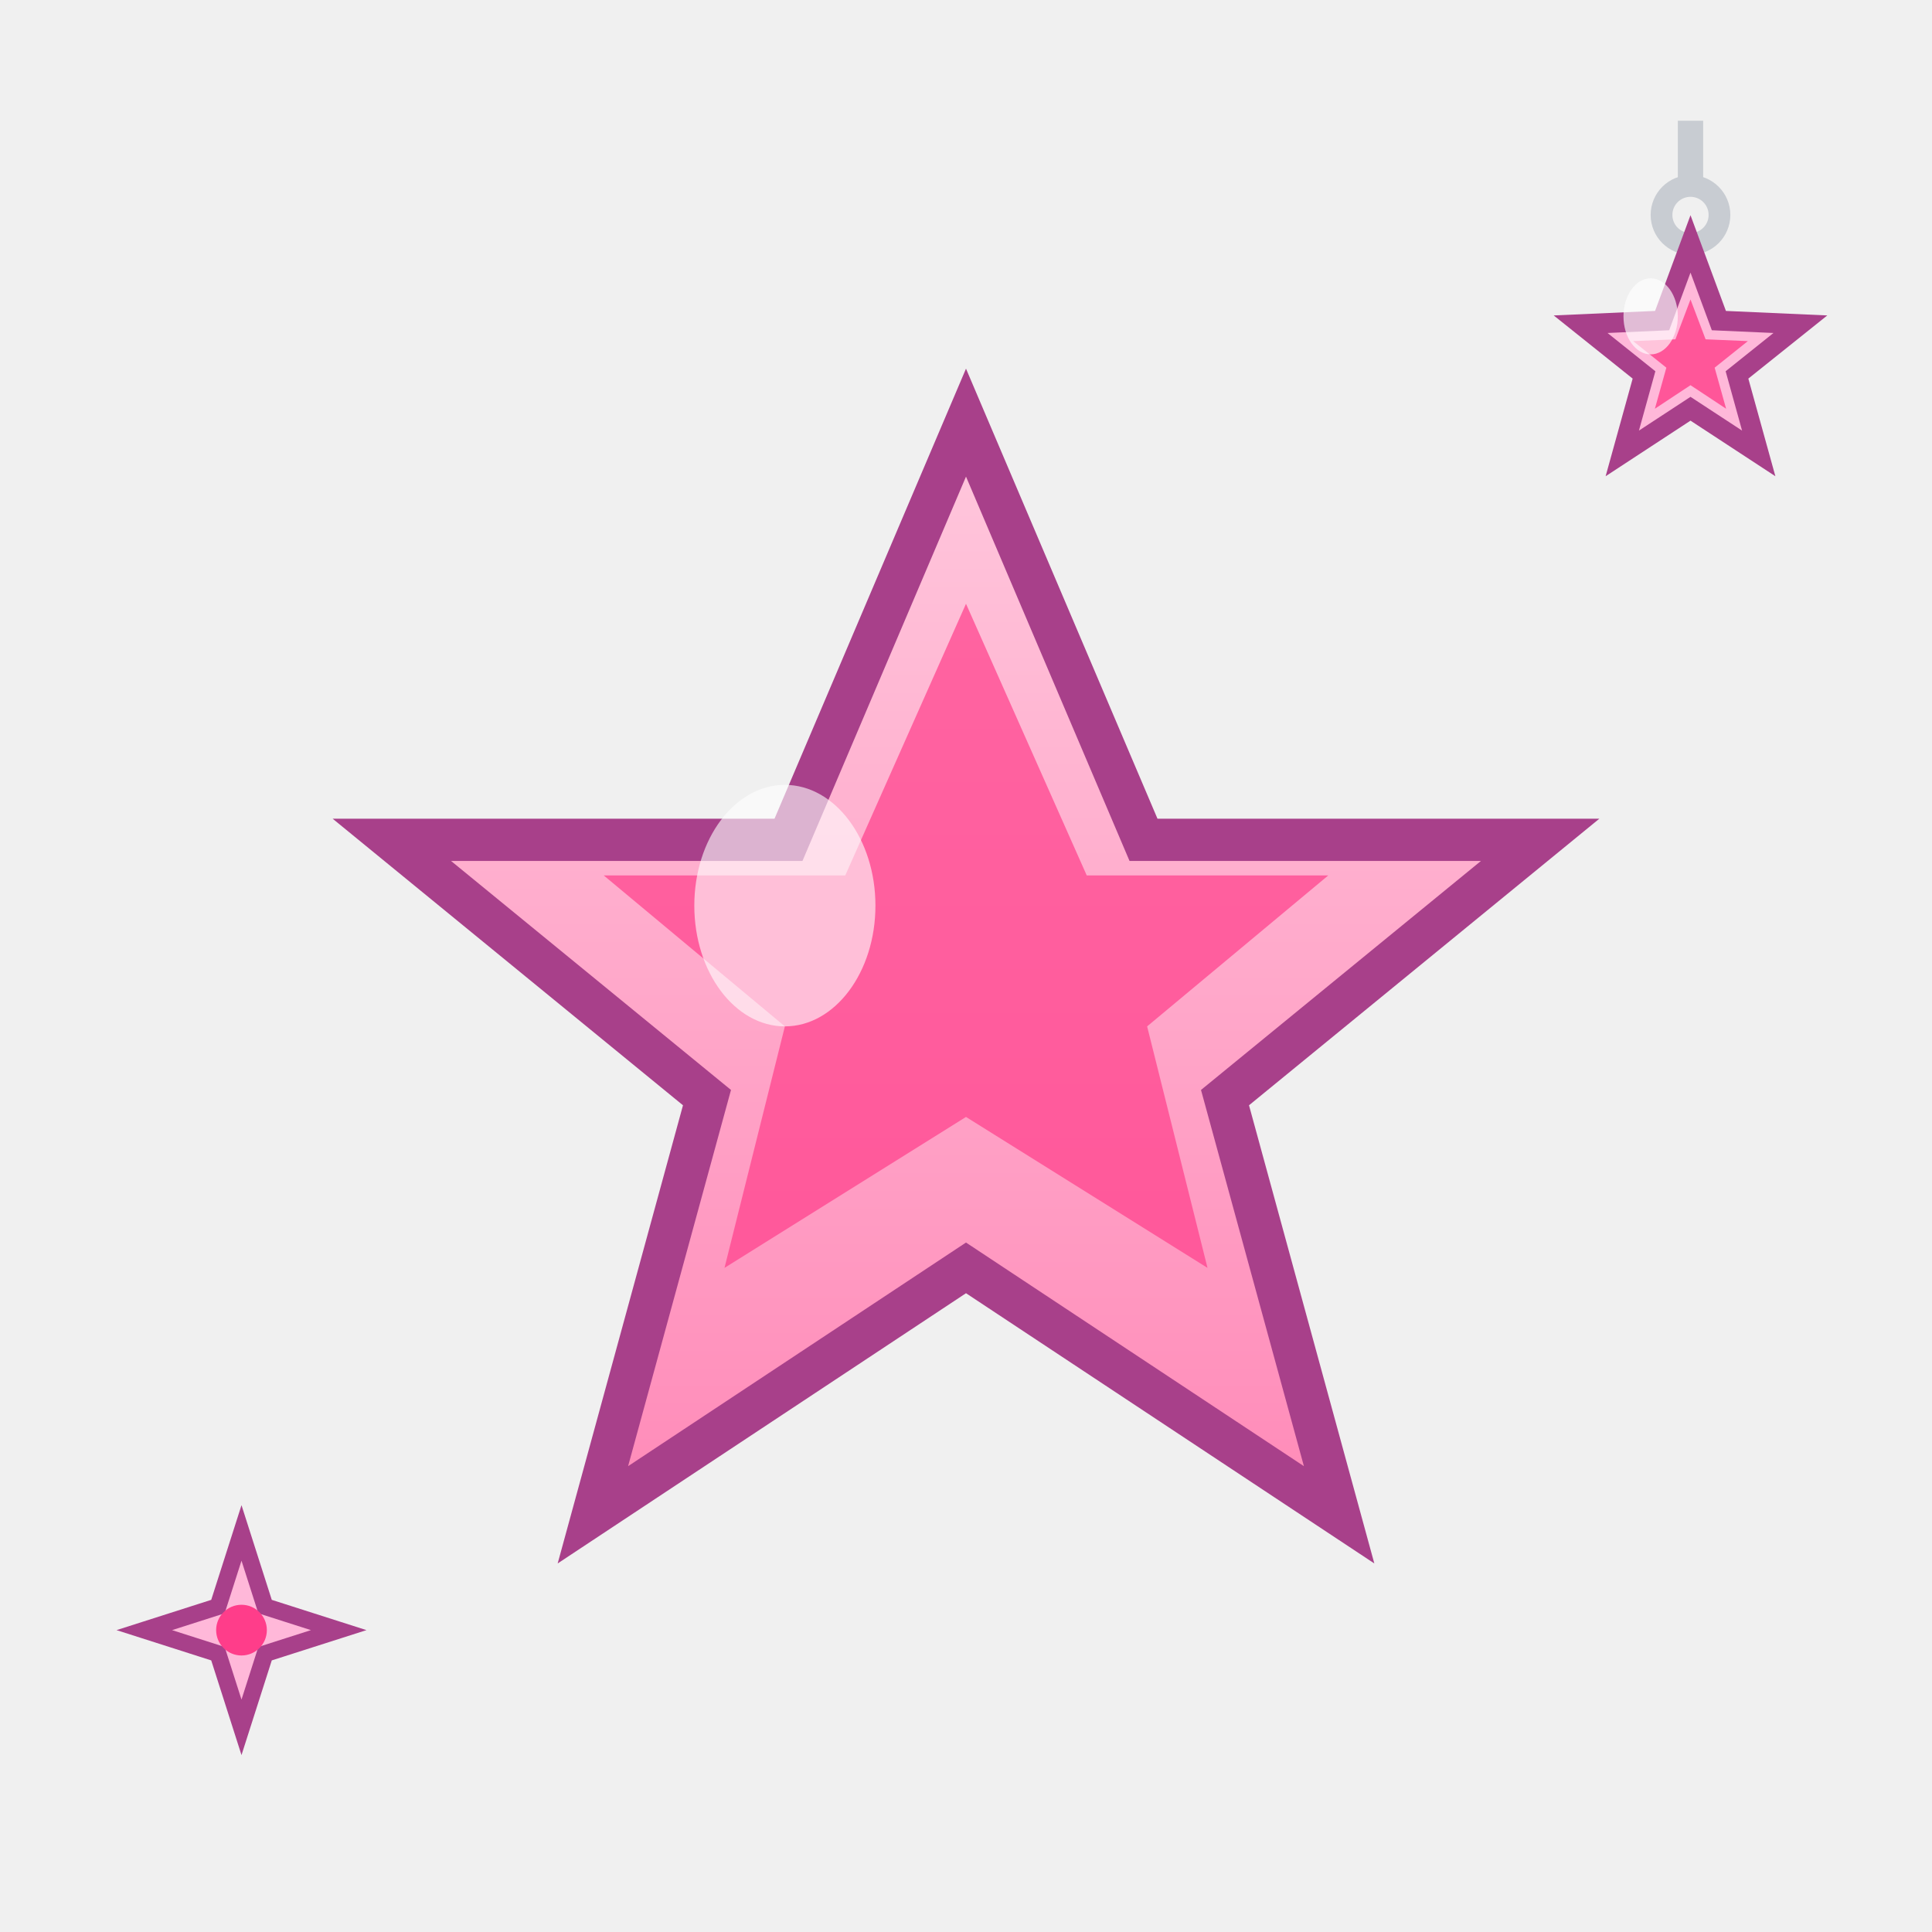
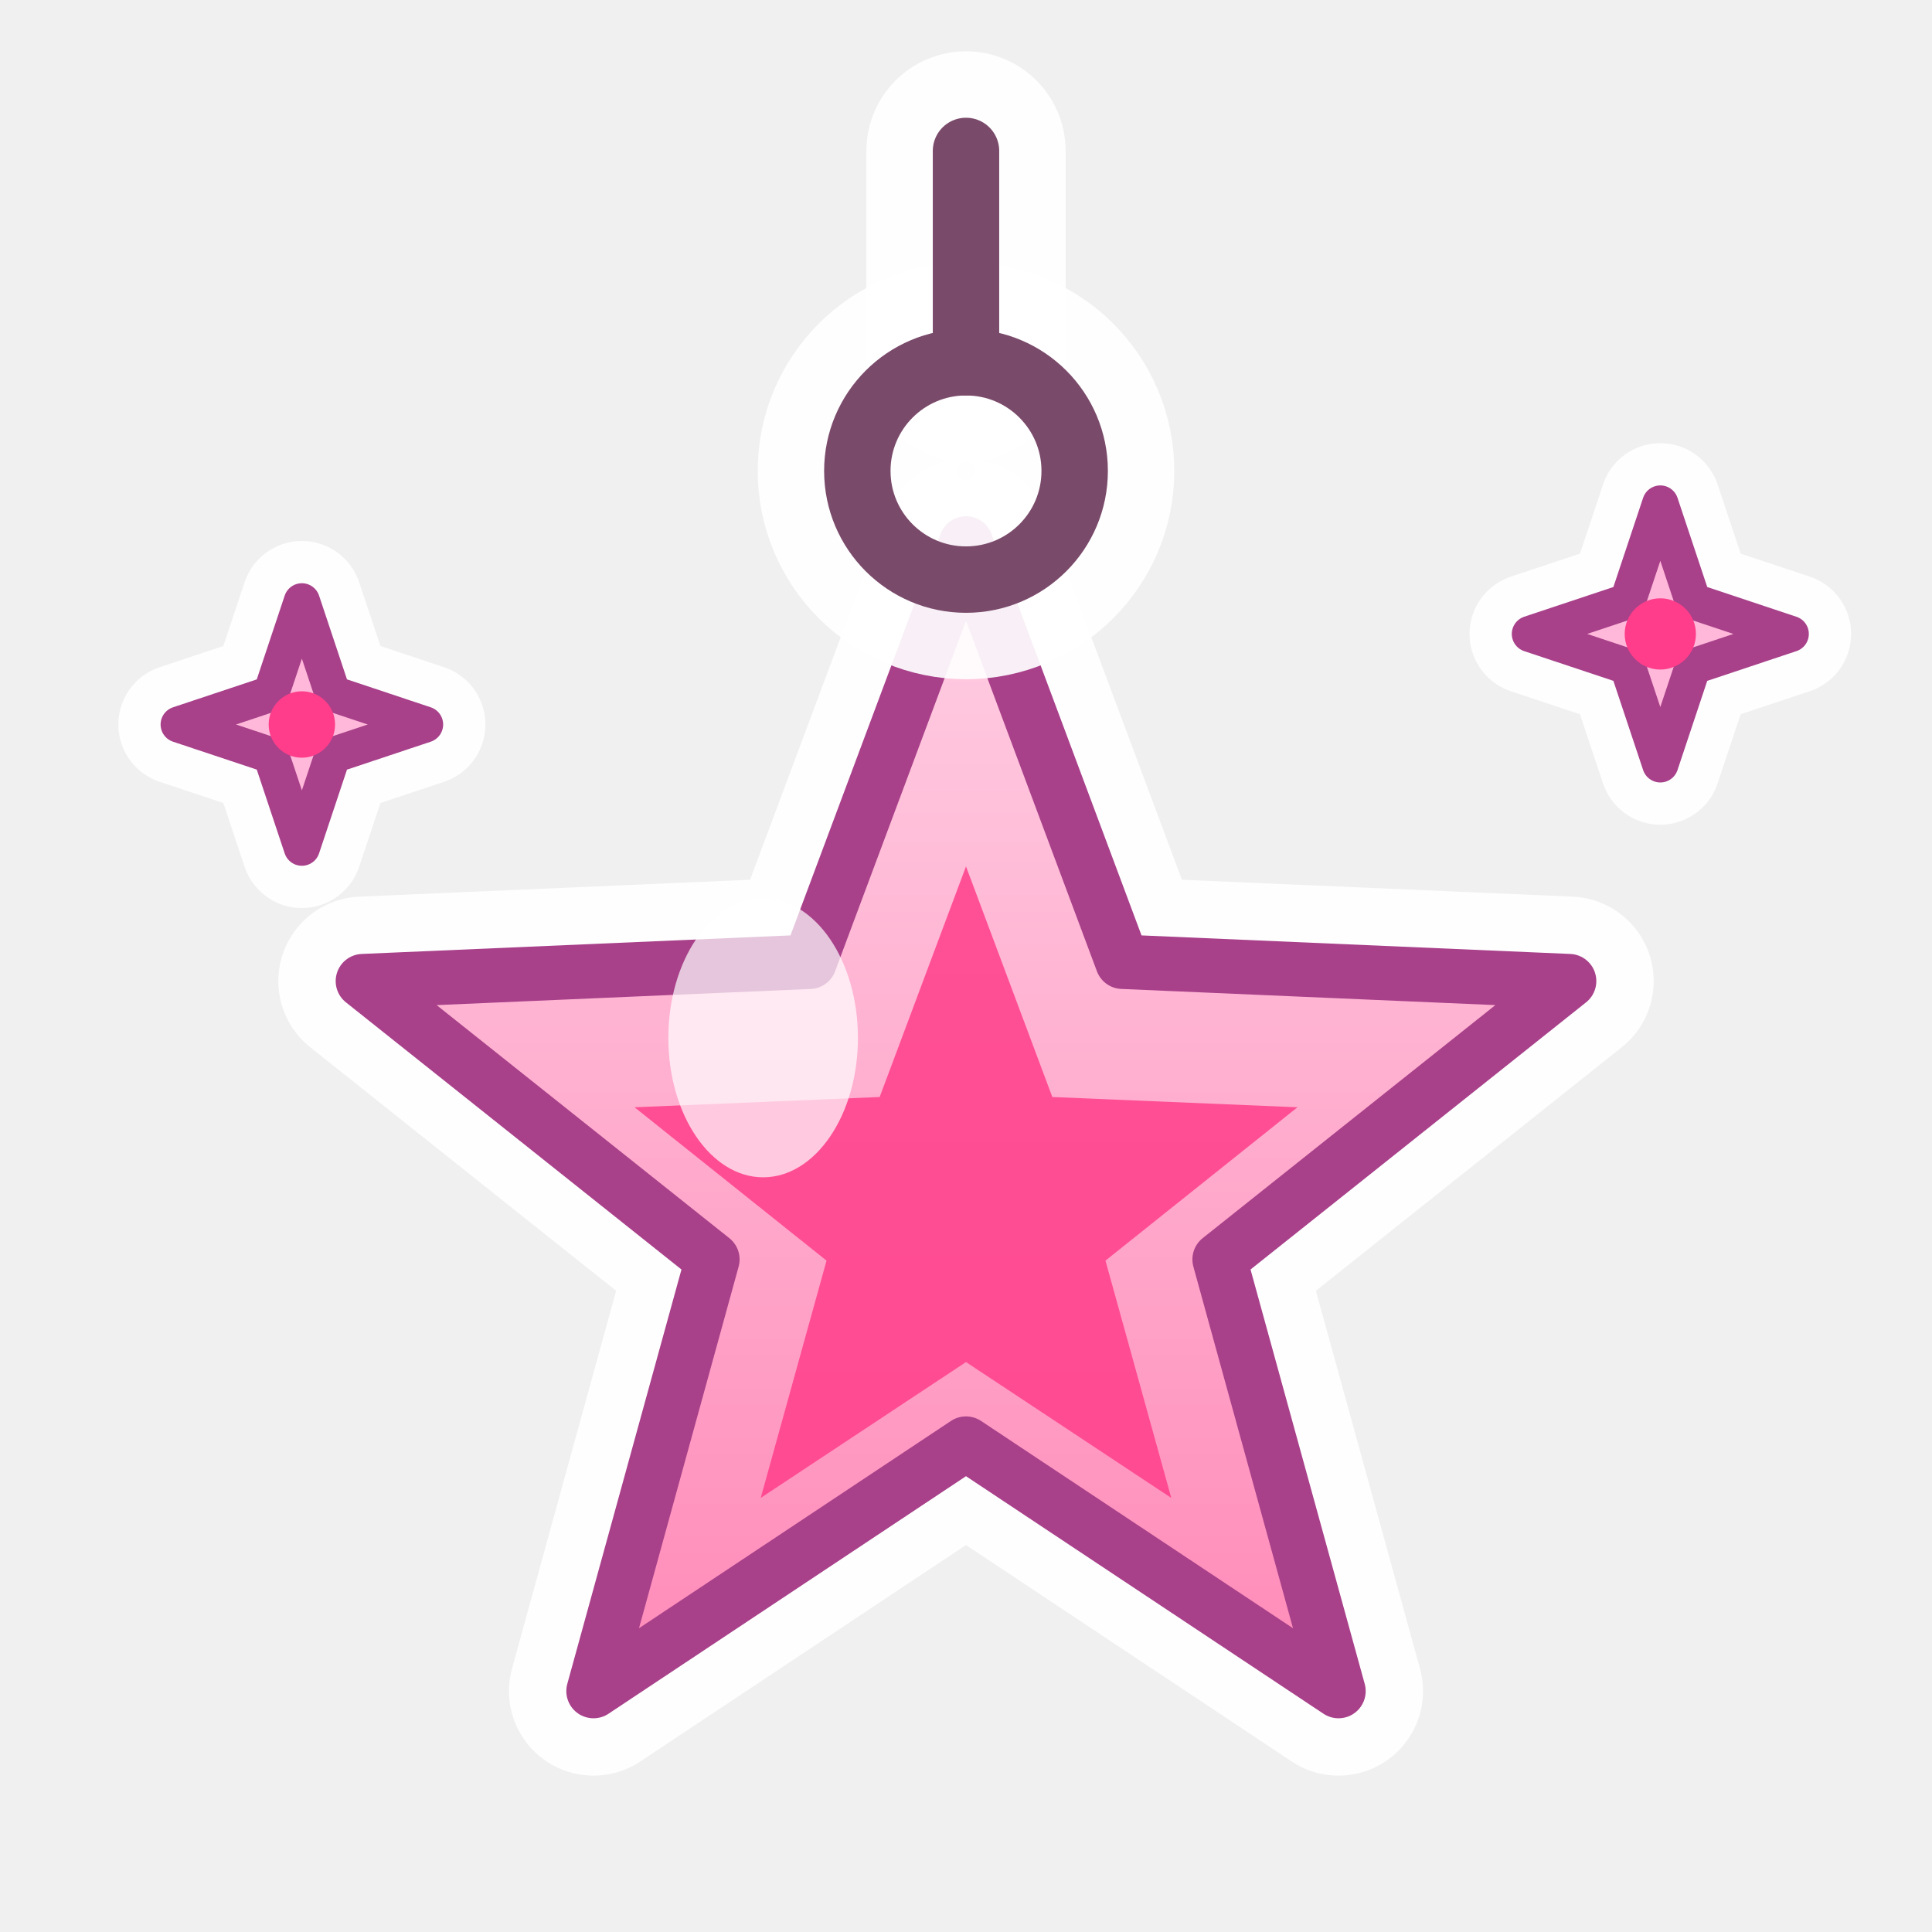
<svg xmlns="http://www.w3.org/2000/svg" viewBox="0 0 32 32" width="32" height="32">
  <defs>
    <linearGradient id="chm_d" x1="0%" y1="0%" x2="0%" y2="100%">
-       <stop offset="0%" stop-color="#FFC8DD" />
+       <stop offset="0%" stop-color="#FFD0E4" />
      <stop offset="100%" stop-color="#FF8AB8" />
    </linearGradient>
  </defs>
-   <g transform="translate(16 17)">
-     <path d="M 0 -10 L 2.94 -3.09 L 9.51 -3.09 L 4.29 1.18 L 6.18 8.09 L 0 4 L -6.18 8.09 L -4.29 1.18 L -9.51 -3.09 L -2.94 -3.09 Z" fill="url(#chm_d)" stroke="#A8408A" stroke-width="0.7" />
-     <path d="M 0 -7 L 2 -2.5 L 6 -2.5 L 3 0 L 4 4 L 0 1.5 L -4 4 L -3 0 L -6 -2.5 L -2 -2.5 Z" fill="#FF3D8A" opacity="0.7" />
-     <ellipse cx="-3" cy="-2" rx="1.5" ry="2" fill="#FFFFFF" opacity="0.6" />
+   <g>
+     <animateTransform attributeName="transform" type="rotate" values="0 16 4; 4 16 4; 0 16 4; -4 16 4; 0 16 4" dur="2.2s" begin="0s" repeatCount="indefinite" additive="sum" />
+     <path d="M 16.00 9.00 L 18.59 15.93 L 25.99 16.25 L 20.20 20.86 L 22.17 28.01 L 16.00 23.91 L 9.83 28.01 L 11.80 20.86 L 6.01 16.25 L 13.41 15.93 Z" fill="#FFFFFF" stroke="#FFFFFF" stroke-width="2.8" stroke-linejoin="round" opacity="0.92" />
+     <path d="M 16.00 9.00 L 18.59 15.93 L 25.99 16.25 L 20.20 20.86 L 22.17 28.01 L 16.00 23.91 L 9.83 28.01 L 11.80 20.86 L 6.01 16.25 L 13.41 15.93 Z" fill="url(#chm_d)" stroke="#A8408A" stroke-width="0.9" stroke-linejoin="round" />
+     <path d="M 16.00 14.35 L 17.43 18.17 L 21.49 18.34 L 18.31 20.88 L 19.40 24.81 L 16.00 22.56 L 12.60 24.81 L 13.69 20.88 L 10.51 18.34 L 14.57 18.17 Z" fill="#FF3D8A" opacity="0.85" />
+     <ellipse cx="12.64" cy="17.19" rx="1.57" ry="2.31" fill="#FFFFFF" opacity="0.7" />
  </g>
-   <g transform="translate(28 2)">
+   <path d="M16,2.5 L16,6" stroke="#FFFFFF" stroke-width="3.30" stroke-linecap="round" opacity="0.92" />
+   <circle cx="16" cy="7.80" r="1.8" fill="none" stroke="#FFFFFF" stroke-width="3.30" opacity="0.92" />
+   <path d="M16,2.5 L16,6" stroke="#7A4A6A" stroke-width="1.1" stroke-linecap="round" />
+   <circle cx="16" cy="7.80" r="1.8" fill="none" stroke="#7A4A6A" stroke-width="1.1" />
+   <g transform="translate(27.5 10.5)">
    <g>
-       <animateTransform attributeName="transform" type="rotate" values="0 0 0; 12 0 0; 0 0 0; -12 0 0; 0 0 0" dur="1.1s" begin="0s" repeatCount="indefinite" additive="sum" />
-       <line x1="0" y1="0" x2="0" y2="1.14" stroke="#C8CCD2" stroke-width="0.42" />
-       <circle cx="0" cy="1.56" r="0.48" fill="none" stroke="#C8CCD2" stroke-width="0.36" />
-       <path d="M 0.00 2.04 L 0.47 3.31 L 1.82 3.37 L 0.77 4.21 L 1.13 5.51 L 0.00 4.77 L -1.13 5.51 L -0.77 4.21 L -1.82 3.37 L -0.47 3.31 Z" fill="#FFB8D9" stroke="#A8408A" stroke-width="0.33" />
-       <path d="M 0.00 2.96 L 0.25 3.62 L 0.95 3.65 L 0.40 4.09 L 0.59 4.77 L 0.00 4.38 L -0.59 4.77 L -0.40 4.09 L -0.95 3.65 L -0.25 3.62 Z" fill="#FF3D8A" opacity="0.8" />
-       <ellipse cx="-0.66" cy="3.24" rx="0.45" ry="0.63" fill="#FFFFFF" opacity="0.65" />
+       <animateTransform attributeName="transform" type="scale" values="1 1; 1.25 1.25; 1 1" dur="1.2s" begin="0s" repeatCount="indefinite" additive="sum" />
+       <animate attributeName="opacity" values="0.75;1;0.75" dur="1.2s" begin="0s" repeatCount="indefinite" />
+       <path d="M 0 -2.16 L 0.54 -0.54 L 2.16 0 L 0.54 0.54 L 0 2.16 L -0.54 0.54 L -2.16 0 L -0.54 -0.54 Z" fill="#FFFFFF" stroke="#FFFFFF" stroke-width="2.0" stroke-linejoin="round" opacity="0.92" />
+       <path d="M 0 -2.16 L 0.54 -0.54 L 2.16 0 L 0.54 0.54 L 0 2.16 L -0.54 0.54 L -2.16 0 L -0.54 -0.54 Z" fill="#FFB8D9" stroke="#A8408A" stroke-width="0.6" stroke-linejoin="round" />
+       <circle cx="0" cy="0" r="0.59" fill="#FF3D8A" />
    </g>
  </g>
-   <g transform="translate(4 27)">
+   <g transform="translate(5 12)">
    <g>
-       <animateTransform attributeName="transform" type="scale" values="1 1; 1.3 1.3; 1 1" dur="0.8s" begin="0.2s" repeatCount="indefinite" additive="sum" />
-       <animate attributeName="opacity" values="0.65;1;0.65" dur="0.8s" begin="0.2s" repeatCount="indefinite" />
-       <path d="M 0 -1.61 L 0.39 -0.39 L 1.61 0 L 0.39 0.39 L 0 1.61 L -0.39 0.39 L -1.61 0 L -0.39 -0.39 Z" fill="#FFB8D9" stroke="#A8408A" stroke-width="0.28" />
-       <circle cx="0" cy="0" r="0.42" fill="#FF3D8A" />
+       <animateTransform attributeName="transform" type="scale" values="1 1; 1.25 1.25; 1 1" dur="1.2s" begin="0.5s" repeatCount="indefinite" additive="sum" />
+       <animate attributeName="opacity" values="0.75;1;0.75" dur="1.2s" begin="0.5s" repeatCount="indefinite" />
+       <path d="M 0 -2.04 L 0.51 -0.51 L 2.04 0 L 0.51 0.51 L 0 2.04 L -0.51 0.51 L -2.04 0 L -0.51 -0.51 Z" fill="#FFFFFF" stroke="#FFFFFF" stroke-width="2.0" stroke-linejoin="round" opacity="0.92" />
+       <path d="M 0 -2.04 L 0.51 -0.51 L 2.04 0 L 0.51 0.51 L 0 2.04 L -0.51 0.51 L -2.04 0 L -0.51 -0.51 Z" fill="#FFB8D9" stroke="#A8408A" stroke-width="0.6" stroke-linejoin="round" />
+       <circle cx="0" cy="0" r="0.55" fill="#FF3D8A" />
    </g>
  </g>
</svg>
